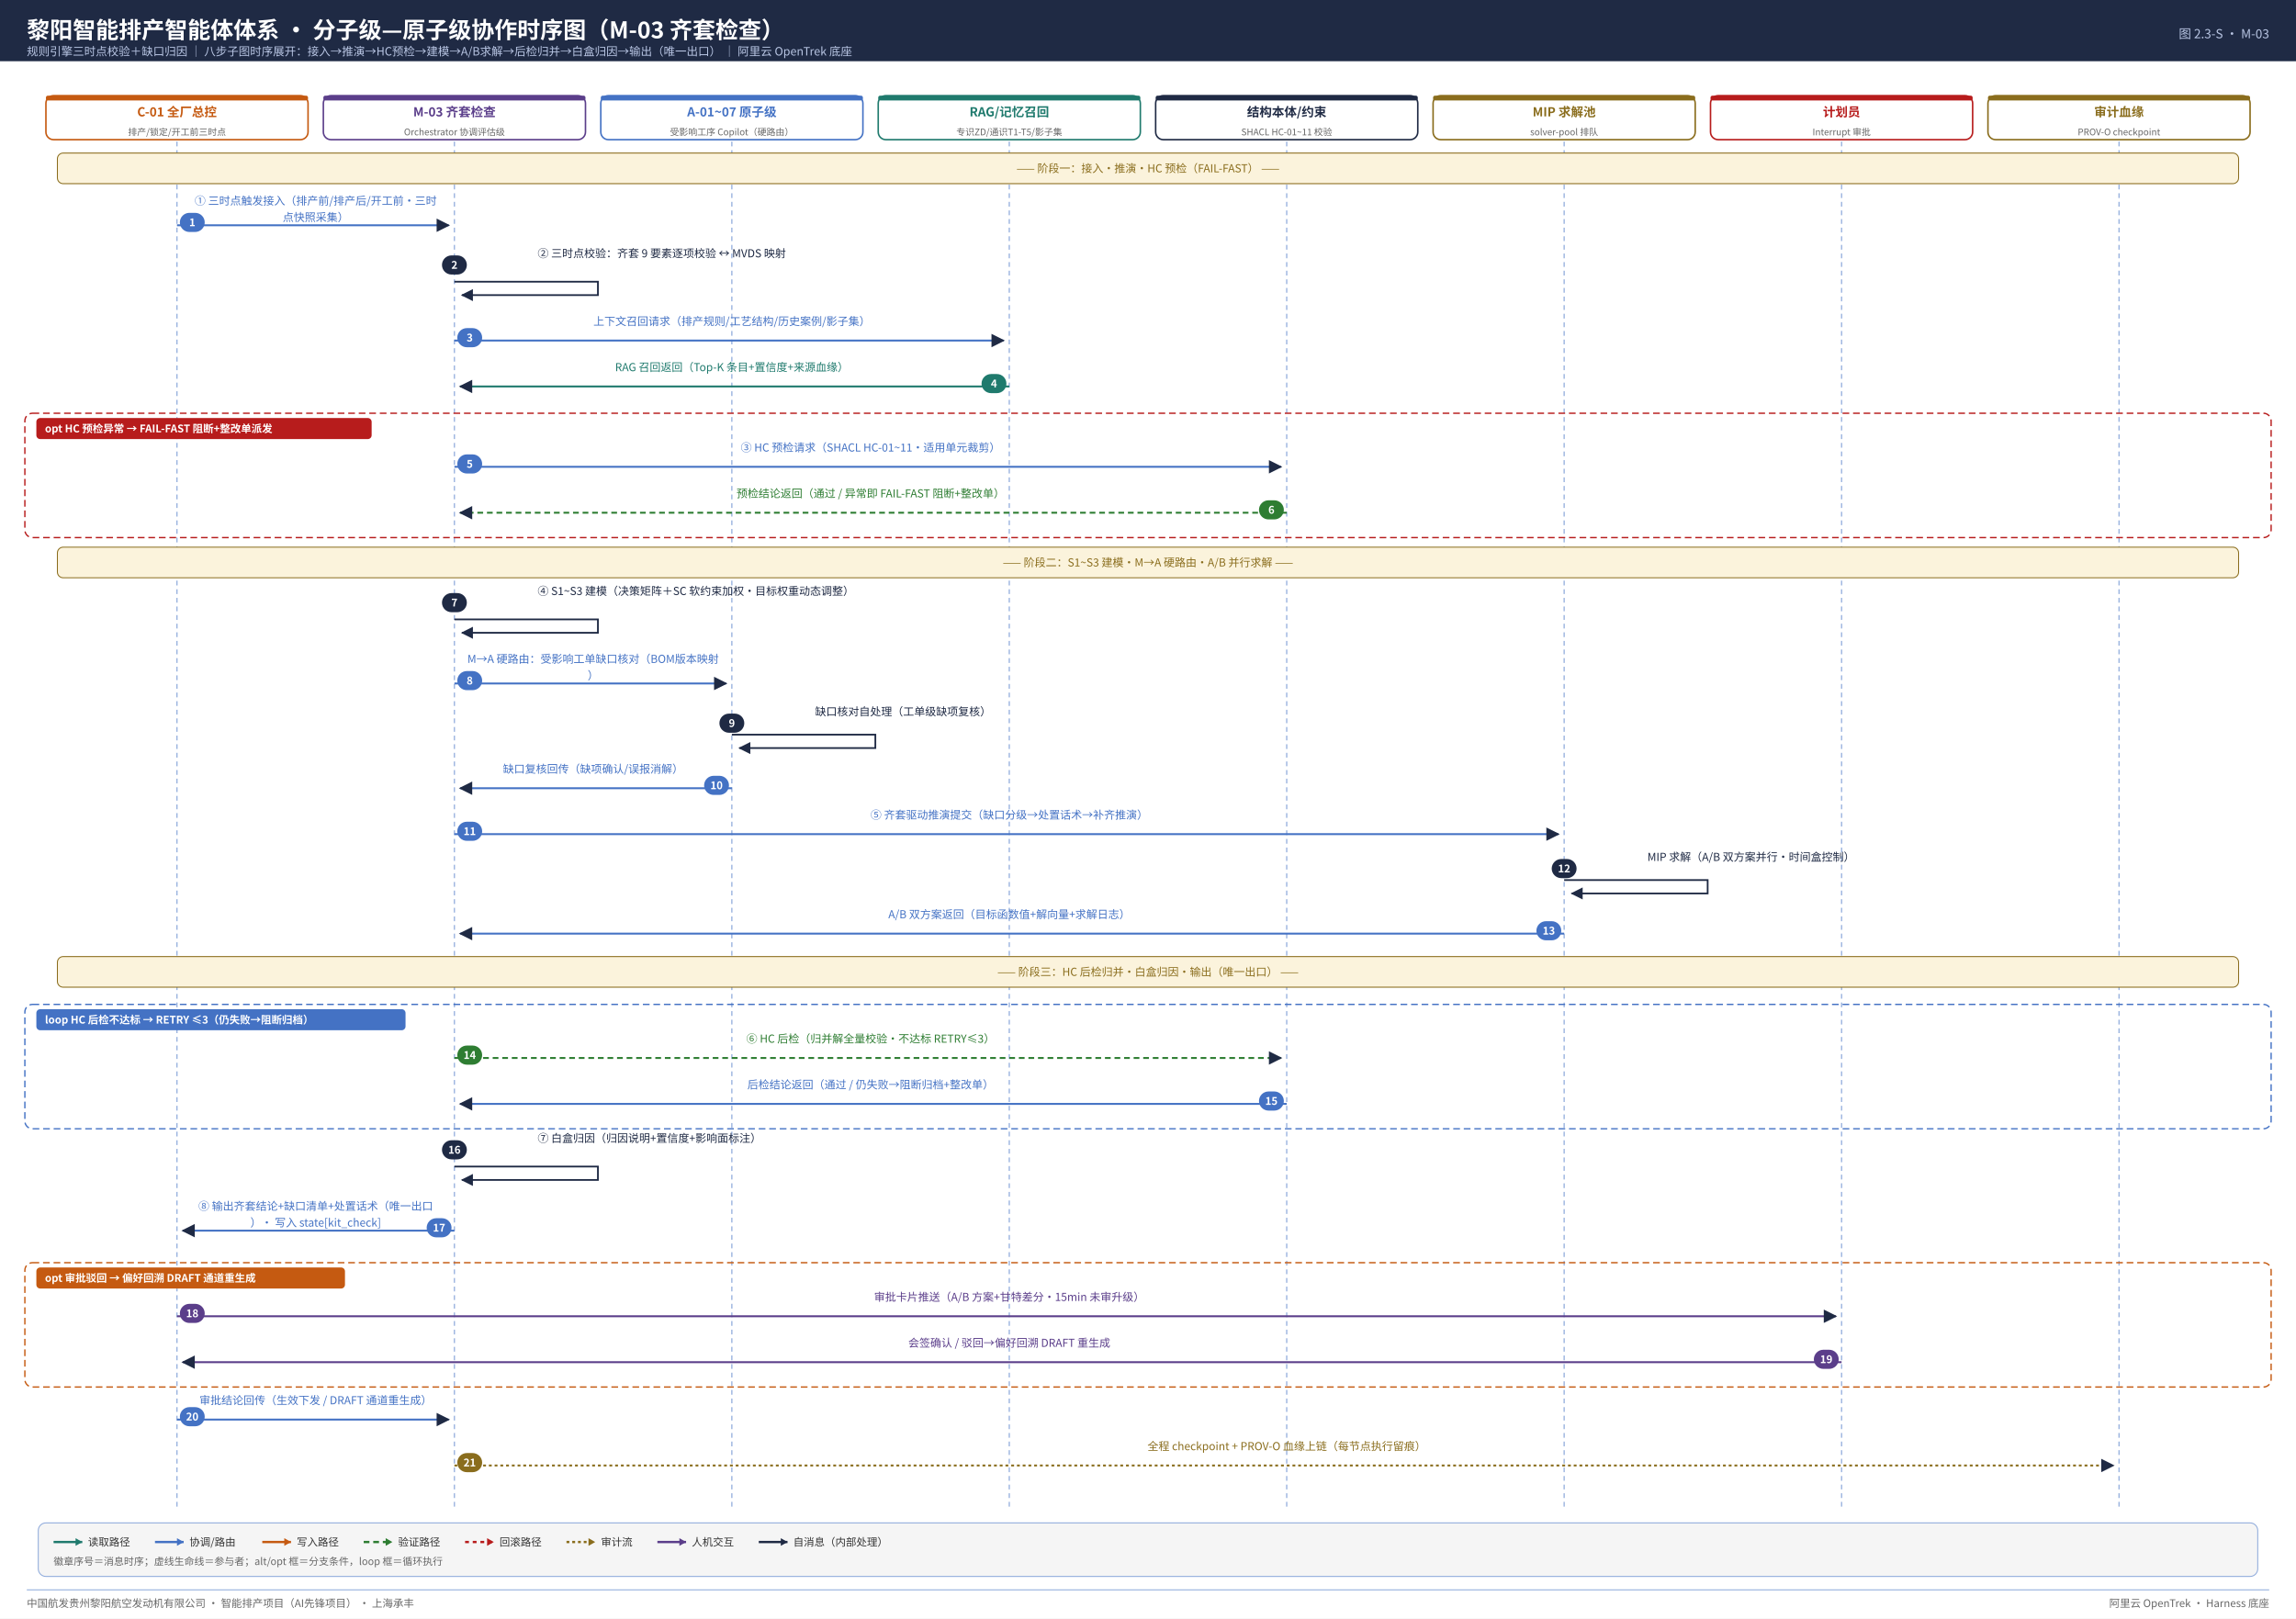
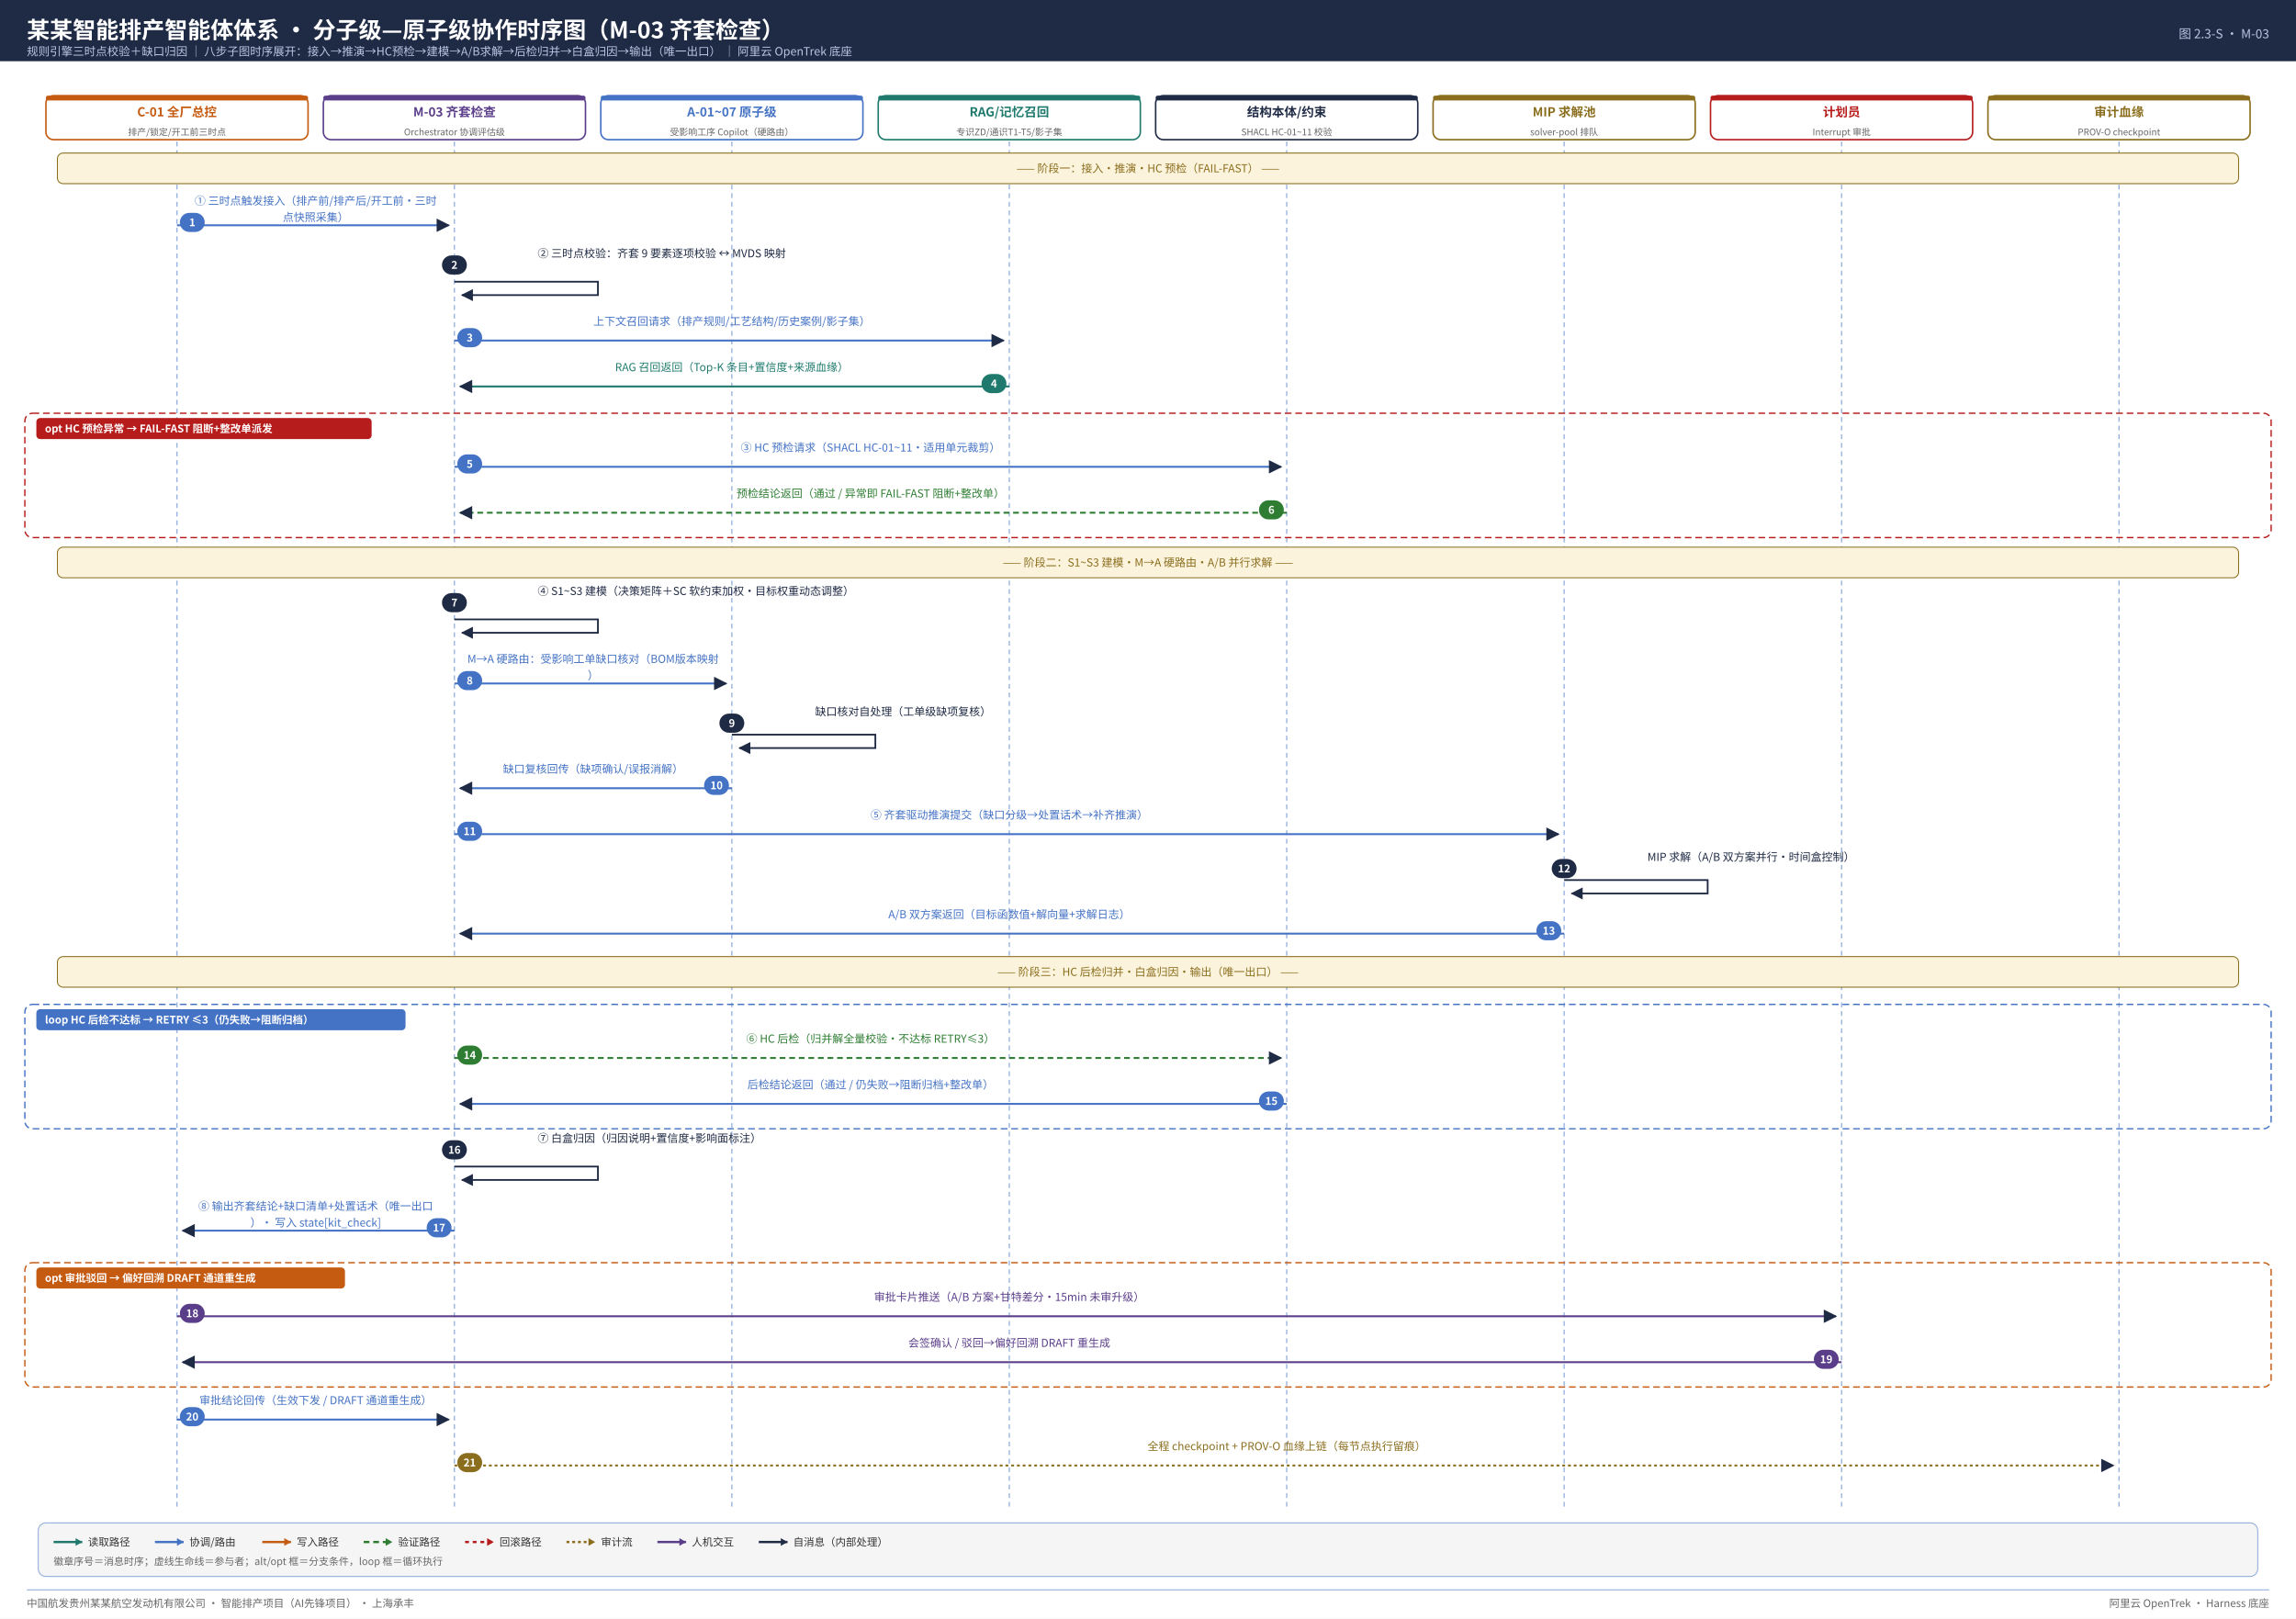
<svg xmlns="http://www.w3.org/2000/svg" width="2400" height="1692.0" viewBox="0 0 2400 1692.0">
  <defs>
    <marker id="arrow" viewBox="0 0 10 10" refX="9" refY="5" markerWidth="7" markerHeight="7" orient="auto-start-reverse">
      <path d="M0,0 L10,5 L0,10 z" fill="#1F2A44" />
    </marker>
    <marker id="arrowR" viewBox="0 0 10 10" refX="1" refY="5" markerWidth="7" markerHeight="7" orient="auto-start-reverse">
      <path d="M10,0 L0,5 L10,10 z" fill="#1F2A44" />
    </marker>
    <marker id="arrowT" viewBox="0 0 10 10" refX="9" refY="5" markerWidth="7" markerHeight="7" orient="auto-start-reverse">
      <path d="M0,0 L10,5 L0,10 z" fill="#1F7A6D" />
    </marker>
    <marker id="arrowO" viewBox="0 0 10 10" refX="9" refY="5" markerWidth="7" markerHeight="7" orient="auto-start-reverse">
      <path d="M0,0 L10,5 L0,10 z" fill="#C55A11" />
    </marker>
    <marker id="arrowP" viewBox="0 0 10 10" refX="9" refY="5" markerWidth="7" markerHeight="7" orient="auto-start-reverse">
      <path d="M0,0 L10,5 L0,10 z" fill="#5B3E8A" />
    </marker>
    <marker id="arrowRd" viewBox="0 0 10 10" refX="9" refY="5" markerWidth="7" markerHeight="7" orient="auto-start-reverse">
      <path d="M0,0 L10,5 L0,10 z" fill="#B71C1C" />
    </marker>
  </defs>
  <rect width="2400" height="1692.0" fill="#FFFFFF" />
  <rect x="0" y="0" width="2400" height="64" rx="0" fill="#1F2A44" stroke="none" stroke-width="1.2" opacity="1" />
-   <text x="28" y="40" font-family="Microsoft YaHei, Noto Sans CJK SC, PingFang SC, sans-serif" font-size="24" fill="#FFFFFF" text-anchor="start" font-weight="bold" opacity="1">黎阳智能排产智能体体系 · 分子级—原子级协作时序图（M-03 齐套检查）</text>
+   <text x="28" y="40" font-family="Microsoft YaHei, Noto Sans CJK SC, PingFang SC, sans-serif" font-size="24" fill="#FFFFFF" text-anchor="start" font-weight="bold" opacity="1">某某智能排产智能体体系 · 分子级—原子级协作时序图（M-03 齐套检查）</text>
  <text x="28" y="58" font-family="Microsoft YaHei, Noto Sans CJK SC, PingFang SC, sans-serif" font-size="12" fill="#B9C6E4" text-anchor="start" opacity="1">规则引擎三时点校验＋缺口归因 ｜ 八步子图时序展开：接入→推演→HC预检→建模→A/B求解→后检归并→白盒归因→输出（唯一出口） ｜ 阿里云 OpenTrek 底座</text>
  <text x="2372" y="40" font-family="Microsoft YaHei, Noto Sans CJK SC, PingFang SC, sans-serif" font-size="13" fill="#B9C6E4" text-anchor="end" opacity="1">图 2.3-S · M-03</text>
  <rect x="48.0" y="100" width="274.0" height="46" rx="8" fill="#FFFFFF" stroke="#C55A11" stroke-width="1.6" opacity="1" />
  <rect x="48.0" y="100" width="274.0" height="5" rx="2" fill="#C55A11" stroke="none" stroke-width="1.2" opacity="1" />
  <text x="185.0" y="121.68" font-family="Microsoft YaHei, Noto Sans CJK SC, PingFang SC, sans-serif" font-size="13" fill="#C55A11" text-anchor="middle" font-weight="bold" opacity="1">C-01 全厂总控</text>
  <text x="185.0" y="141.42" font-family="Microsoft YaHei, Noto Sans CJK SC, PingFang SC, sans-serif" font-size="9.5" fill="#666666" text-anchor="middle" opacity="1">排产/锁定/开工前三时点</text>
  <rect x="338.0" y="100" width="274.0" height="46" rx="8" fill="#FFFFFF" stroke="#5B3E8A" stroke-width="1.6" opacity="1" />
  <rect x="338.0" y="100" width="274.0" height="5" rx="2" fill="#5B3E8A" stroke="none" stroke-width="1.2" opacity="1" />
  <text x="475.0" y="121.68" font-family="Microsoft YaHei, Noto Sans CJK SC, PingFang SC, sans-serif" font-size="13" fill="#5B3E8A" text-anchor="middle" font-weight="bold" opacity="1">M-03 齐套检查</text>
  <text x="475.0" y="141.42" font-family="Microsoft YaHei, Noto Sans CJK SC, PingFang SC, sans-serif" font-size="9.5" fill="#666666" text-anchor="middle" opacity="1">Orchestrator 协调评估级</text>
  <rect x="628.0" y="100" width="274.0" height="46" rx="8" fill="#FFFFFF" stroke="#4472C4" stroke-width="1.6" opacity="1" />
  <rect x="628.0" y="100" width="274.0" height="5" rx="2" fill="#4472C4" stroke="none" stroke-width="1.2" opacity="1" />
  <text x="765.0" y="121.68" font-family="Microsoft YaHei, Noto Sans CJK SC, PingFang SC, sans-serif" font-size="13" fill="#4472C4" text-anchor="middle" font-weight="bold" opacity="1">A-01~07 原子级</text>
  <text x="765.0" y="141.42" font-family="Microsoft YaHei, Noto Sans CJK SC, PingFang SC, sans-serif" font-size="9.5" fill="#666666" text-anchor="middle" opacity="1">受影响工序 Copilot（硬路由）</text>
  <rect x="918.0" y="100" width="274.0" height="46" rx="8" fill="#FFFFFF" stroke="#1F7A6D" stroke-width="1.6" opacity="1" />
  <rect x="918.0" y="100" width="274.0" height="5" rx="2" fill="#1F7A6D" stroke="none" stroke-width="1.2" opacity="1" />
  <text x="1055.0" y="121.68" font-family="Microsoft YaHei, Noto Sans CJK SC, PingFang SC, sans-serif" font-size="13" fill="#1F7A6D" text-anchor="middle" font-weight="bold" opacity="1">RAG/记忆召回</text>
  <text x="1055.0" y="141.42" font-family="Microsoft YaHei, Noto Sans CJK SC, PingFang SC, sans-serif" font-size="9.5" fill="#666666" text-anchor="middle" opacity="1">专识ZD/通识T1-T5/影子集</text>
  <rect x="1208.0" y="100" width="274.0" height="46" rx="8" fill="#FFFFFF" stroke="#1F2A44" stroke-width="1.6" opacity="1" />
  <rect x="1208.0" y="100" width="274.0" height="5" rx="2" fill="#1F2A44" stroke="none" stroke-width="1.2" opacity="1" />
  <text x="1345.0" y="121.68" font-family="Microsoft YaHei, Noto Sans CJK SC, PingFang SC, sans-serif" font-size="13" fill="#1F2A44" text-anchor="middle" font-weight="bold" opacity="1">结构本体/约束</text>
  <text x="1345.0" y="141.42" font-family="Microsoft YaHei, Noto Sans CJK SC, PingFang SC, sans-serif" font-size="9.5" fill="#666666" text-anchor="middle" opacity="1">SHACL HC-01~11 校验</text>
  <rect x="1498.0" y="100" width="274.0" height="46" rx="8" fill="#FFFFFF" stroke="#8A6D1D" stroke-width="1.6" opacity="1" />
  <rect x="1498.0" y="100" width="274.0" height="5" rx="2" fill="#8A6D1D" stroke="none" stroke-width="1.2" opacity="1" />
  <text x="1635.0" y="121.68" font-family="Microsoft YaHei, Noto Sans CJK SC, PingFang SC, sans-serif" font-size="13" fill="#8A6D1D" text-anchor="middle" font-weight="bold" opacity="1">MIP 求解池</text>
  <text x="1635.0" y="141.42" font-family="Microsoft YaHei, Noto Sans CJK SC, PingFang SC, sans-serif" font-size="9.5" fill="#666666" text-anchor="middle" opacity="1">solver-pool 排队</text>
  <rect x="1788.0" y="100" width="274.0" height="46" rx="8" fill="#FFFFFF" stroke="#B71C1C" stroke-width="1.6" opacity="1" />
  <rect x="1788.0" y="100" width="274.0" height="5" rx="2" fill="#B71C1C" stroke="none" stroke-width="1.2" opacity="1" />
  <text x="1925.0" y="121.68" font-family="Microsoft YaHei, Noto Sans CJK SC, PingFang SC, sans-serif" font-size="13" fill="#B71C1C" text-anchor="middle" font-weight="bold" opacity="1">计划员</text>
  <text x="1925.0" y="141.42" font-family="Microsoft YaHei, Noto Sans CJK SC, PingFang SC, sans-serif" font-size="9.5" fill="#666666" text-anchor="middle" opacity="1">Interrupt 审批</text>
  <rect x="2078.0" y="100" width="274.0" height="46" rx="8" fill="#FFFFFF" stroke="#8A6D1D" stroke-width="1.6" opacity="1" />
  <rect x="2078.0" y="100" width="274.0" height="5" rx="2" fill="#8A6D1D" stroke="none" stroke-width="1.2" opacity="1" />
  <text x="2215.0" y="121.68" font-family="Microsoft YaHei, Noto Sans CJK SC, PingFang SC, sans-serif" font-size="13" fill="#8A6D1D" text-anchor="middle" font-weight="bold" opacity="1">审计血缘</text>
  <text x="2215.0" y="141.42" font-family="Microsoft YaHei, Noto Sans CJK SC, PingFang SC, sans-serif" font-size="9.5" fill="#666666" text-anchor="middle" opacity="1">PROV-O checkpoint</text>
  <line x1="185.0" y1="148" x2="185.0" y2="1576.0" stroke="#8EAADB" stroke-width="1.2" stroke-dasharray="5,4" />
  <line x1="475.0" y1="148" x2="475.0" y2="1576.0" stroke="#8EAADB" stroke-width="1.2" stroke-dasharray="5,4" />
  <line x1="765.0" y1="148" x2="765.0" y2="1576.0" stroke="#8EAADB" stroke-width="1.2" stroke-dasharray="5,4" />
  <line x1="1055.0" y1="148" x2="1055.0" y2="1576.0" stroke="#8EAADB" stroke-width="1.2" stroke-dasharray="5,4" />
  <line x1="1345.0" y1="148" x2="1345.0" y2="1576.0" stroke="#8EAADB" stroke-width="1.2" stroke-dasharray="5,4" />
  <line x1="1635.0" y1="148" x2="1635.0" y2="1576.0" stroke="#8EAADB" stroke-width="1.2" stroke-dasharray="5,4" />
  <line x1="1925.0" y1="148" x2="1925.0" y2="1576.0" stroke="#8EAADB" stroke-width="1.2" stroke-dasharray="5,4" />
  <line x1="2215.0" y1="148" x2="2215.0" y2="1576.0" stroke="#8EAADB" stroke-width="1.2" stroke-dasharray="5,4" />
  <rect x="26" y="432.0" width="2348" height="130.0" rx="8" fill="none" stroke="#B71C1C" stroke-width="1.4" stroke-dasharray="7,4" opacity="1" />
  <rect x="38" y="437.0" width="350.475" height="22" rx="4" fill="#B71C1C" stroke="none" stroke-width="1.2" opacity="1" />
  <text x="47" y="452.0" font-family="Microsoft YaHei, Noto Sans CJK SC, PingFang SC, sans-serif" font-size="11" fill="#FFFFFF" text-anchor="start" font-weight="bold" opacity="1">opt HC 预检异常 → FAIL-FAST 阻断+整改单派发</text>
  <rect x="26" y="1050.0" width="2348" height="130.0" rx="8" fill="none" stroke="#4472C4" stroke-width="1.4" stroke-dasharray="7,4" opacity="1" />
  <rect x="38" y="1055.0" width="385.904" height="22" rx="4" fill="#4472C4" stroke="none" stroke-width="1.2" opacity="1" />
  <text x="47" y="1070.0" font-family="Microsoft YaHei, Noto Sans CJK SC, PingFang SC, sans-serif" font-size="11" fill="#FFFFFF" text-anchor="start" font-weight="bold" opacity="1">loop HC 后检不达标 → RETRY ≤3（仍失败→阻断归档）</text>
  <rect x="26" y="1320.0" width="2348" height="130.0" rx="8" fill="none" stroke="#C55A11" stroke-width="1.4" stroke-dasharray="7,4" opacity="1" />
  <rect x="38" y="1325.0" width="322.597" height="22" rx="4" fill="#C55A11" stroke="none" stroke-width="1.2" opacity="1" />
  <text x="47" y="1340.0" font-family="Microsoft YaHei, Noto Sans CJK SC, PingFang SC, sans-serif" font-size="11" fill="#FFFFFF" text-anchor="start" font-weight="bold" opacity="1">opt 审批驳回 → 偏好回溯 DRAFT 通道重生成</text>
  <rect x="60" y="160" width="2280" height="32" rx="6" fill="#FBF3DC" stroke="#8A6D1D" stroke-width="1" opacity="1" />
  <text x="1200.0" y="180.14" font-family="Microsoft YaHei, Noto Sans CJK SC, PingFang SC, sans-serif" font-size="11.5" fill="#8A6D1D" text-anchor="middle" opacity="1">—— 阶段一：接入·推演·HC 预检（FAIL-FAST） ——</text>
  <line x1="185.0" y1="235.5" x2="469.0" y2="235.5" stroke="#4472C4" stroke-width="2" marker-end="url(#arrow)" />
  <text x="330.0" y="214.0" font-family="Microsoft YaHei, Noto Sans CJK SC, PingFang SC, sans-serif" font-size="11.5" fill="#4472C4" text-anchor="middle" opacity="1">① 三时点触发接入（排产前/排产后/开工前·三时</text>
  <text x="330.0" y="231.25" font-family="Microsoft YaHei, Noto Sans CJK SC, PingFang SC, sans-serif" font-size="11.5" fill="#4472C4" text-anchor="middle" opacity="1">点快照采集）</text>
  <rect x="188.0" y="222.5" width="26" height="20" rx="10" fill="#4472C4" stroke="none" stroke-width="1.2" opacity="1" />
  <text x="201.0" y="236.5" font-family="Microsoft YaHei, Noto Sans CJK SC, PingFang SC, sans-serif" font-size="11" fill="#FFFFFF" text-anchor="middle" font-weight="bold" opacity="1">1</text>
  <path d="M 475.0 294.5 L 625.0 294.5 L 625.0 308.5 L 483.0 308.5" fill="none" stroke="#1F2A44" stroke-width="1.8" marker-end="url(#arrow)" />
  <text x="562.0" y="269.0" font-family="Microsoft YaHei, Noto Sans CJK SC, PingFang SC, sans-serif" font-size="11.5" fill="#1F2A44" text-anchor="start" opacity="1">② 三时点校验：齐套 9 要素逐项校验 ↔ MVDS 映射</text>
  <rect x="462.0" y="267.0" width="26" height="20" rx="10" fill="#1F2A44" stroke="none" stroke-width="1.2" opacity="1" />
  <text x="475.0" y="281.0" font-family="Microsoft YaHei, Noto Sans CJK SC, PingFang SC, sans-serif" font-size="11" fill="#FFFFFF" text-anchor="middle" font-weight="bold" opacity="1">2</text>
  <line x1="475.0" y1="356.0" x2="1049.0" y2="356.0" stroke="#4472C4" stroke-width="2" marker-end="url(#arrow)" />
  <text x="765.0" y="340.0" font-family="Microsoft YaHei, Noto Sans CJK SC, PingFang SC, sans-serif" font-size="11.5" fill="#4472C4" text-anchor="middle" opacity="1">上下文召回请求（排产规则/工艺结构/历史案例/影子集）</text>
  <rect x="478.0" y="343.0" width="26" height="20" rx="10" fill="#4472C4" stroke="none" stroke-width="1.2" opacity="1" />
  <text x="491.0" y="357.0" font-family="Microsoft YaHei, Noto Sans CJK SC, PingFang SC, sans-serif" font-size="11" fill="#FFFFFF" text-anchor="middle" font-weight="bold" opacity="1">3</text>
  <line x1="1055.0" y1="404.0" x2="481.0" y2="404.0" stroke="#1F7A6D" stroke-width="2" marker-end="url(#arrow)" />
  <text x="765.0" y="388.0" font-family="Microsoft YaHei, Noto Sans CJK SC, PingFang SC, sans-serif" font-size="11.5" fill="#1F7A6D" text-anchor="middle" opacity="1">RAG 召回返回（Top-K 条目+置信度+来源血缘）</text>
  <rect x="1026.0" y="391.0" width="26" height="20" rx="10" fill="#1F7A6D" stroke="none" stroke-width="1.2" opacity="1" />
  <text x="1039.0" y="405.0" font-family="Microsoft YaHei, Noto Sans CJK SC, PingFang SC, sans-serif" font-size="11" fill="#FFFFFF" text-anchor="middle" font-weight="bold" opacity="1">4</text>
  <line x1="475.0" y1="488.0" x2="1339.0" y2="488.0" stroke="#4472C4" stroke-width="2" marker-end="url(#arrow)" />
  <text x="910.0" y="472.0" font-family="Microsoft YaHei, Noto Sans CJK SC, PingFang SC, sans-serif" font-size="11.5" fill="#4472C4" text-anchor="middle" opacity="1">③ HC 预检请求（SHACL HC-01~11·适用单元裁剪）</text>
  <rect x="478.0" y="475.0" width="26" height="20" rx="10" fill="#4472C4" stroke="none" stroke-width="1.2" opacity="1" />
  <text x="491.0" y="489.0" font-family="Microsoft YaHei, Noto Sans CJK SC, PingFang SC, sans-serif" font-size="11" fill="#FFFFFF" text-anchor="middle" font-weight="bold" opacity="1">5</text>
  <line x1="1345.0" y1="536.0" x2="481.0" y2="536.0" stroke="#2E7D32" stroke-width="2" stroke-dasharray="6,4" marker-end="url(#arrow)" />
  <text x="910.0" y="520.0" font-family="Microsoft YaHei, Noto Sans CJK SC, PingFang SC, sans-serif" font-size="11.5" fill="#2E7D32" text-anchor="middle" opacity="1">预检结论返回（通过 / 异常即 FAIL-FAST 阻断+整改单）</text>
  <rect x="1316.0" y="523.0" width="26" height="20" rx="10" fill="#2E7D32" stroke="none" stroke-width="1.2" opacity="1" />
  <text x="1329.0" y="537.0" font-family="Microsoft YaHei, Noto Sans CJK SC, PingFang SC, sans-serif" font-size="11" fill="#FFFFFF" text-anchor="middle" font-weight="bold" opacity="1">6</text>
  <rect x="60" y="572.0" width="2280" height="32" rx="6" fill="#FBF3DC" stroke="#8A6D1D" stroke-width="1" opacity="1" />
  <text x="1200.0" y="592.14" font-family="Microsoft YaHei, Noto Sans CJK SC, PingFang SC, sans-serif" font-size="11.5" fill="#8A6D1D" text-anchor="middle" opacity="1">—— 阶段二：S1~S3 建模·M→A 硬路由·A/B 并行求解 ——</text>
  <path d="M 475.0 647.5 L 625.0 647.5 L 625.0 661.5 L 483.0 661.5" fill="none" stroke="#1F2A44" stroke-width="1.8" marker-end="url(#arrow)" />
  <text x="562.0" y="622.0" font-family="Microsoft YaHei, Noto Sans CJK SC, PingFang SC, sans-serif" font-size="11.5" fill="#1F2A44" text-anchor="start" opacity="1">④ S1~S3 建模（决策矩阵＋SC 软约束加权·目标权重动态调整）</text>
  <rect x="462.0" y="620.0" width="26" height="20" rx="10" fill="#1F2A44" stroke="none" stroke-width="1.2" opacity="1" />
  <text x="475.0" y="634.0" font-family="Microsoft YaHei, Noto Sans CJK SC, PingFang SC, sans-serif" font-size="11" fill="#FFFFFF" text-anchor="middle" font-weight="bold" opacity="1">7</text>
  <line x1="475.0" y1="714.5" x2="759.0" y2="714.5" stroke="#4472C4" stroke-width="2" marker-end="url(#arrow)" />
  <text x="620.0" y="693.0" font-family="Microsoft YaHei, Noto Sans CJK SC, PingFang SC, sans-serif" font-size="11.5" fill="#4472C4" text-anchor="middle" opacity="1">M→A 硬路由：受影响工单缺口核对（BOM版本映射</text>
  <text x="620.0" y="710.25" font-family="Microsoft YaHei, Noto Sans CJK SC, PingFang SC, sans-serif" font-size="11.5" fill="#4472C4" text-anchor="middle" opacity="1">）</text>
  <rect x="478.0" y="701.5" width="26" height="20" rx="10" fill="#4472C4" stroke="none" stroke-width="1.2" opacity="1" />
  <text x="491.0" y="715.5" font-family="Microsoft YaHei, Noto Sans CJK SC, PingFang SC, sans-serif" font-size="11" fill="#FFFFFF" text-anchor="middle" font-weight="bold" opacity="1">8</text>
  <path d="M 765.0 768.0 L 915.0 768.0 L 915.0 782.0 L 773.0 782.0" fill="none" stroke="#1F2A44" stroke-width="1.8" marker-end="url(#arrow)" />
  <text x="852.0" y="748.0" font-family="Microsoft YaHei, Noto Sans CJK SC, PingFang SC, sans-serif" font-size="11.5" fill="#1F2A44" text-anchor="start" opacity="1">缺口核对自处理（工单级缺项复核）</text>
  <rect x="752.0" y="746.0" width="26" height="20" rx="10" fill="#1F2A44" stroke="none" stroke-width="1.2" opacity="1" />
  <text x="765.0" y="760.0" font-family="Microsoft YaHei, Noto Sans CJK SC, PingFang SC, sans-serif" font-size="11" fill="#FFFFFF" text-anchor="middle" font-weight="bold" opacity="1">9</text>
  <line x1="765.0" y1="824.0" x2="481.0" y2="824.0" stroke="#4472C4" stroke-width="2" marker-end="url(#arrow)" />
  <text x="620.0" y="808.0" font-family="Microsoft YaHei, Noto Sans CJK SC, PingFang SC, sans-serif" font-size="11.5" fill="#4472C4" text-anchor="middle" opacity="1">缺口复核回传（缺项确认/误报消解）</text>
  <rect x="736.0" y="811.0" width="26" height="20" rx="10" fill="#4472C4" stroke="none" stroke-width="1.2" opacity="1" />
  <text x="749.0" y="825.0" font-family="Microsoft YaHei, Noto Sans CJK SC, PingFang SC, sans-serif" font-size="11" fill="#FFFFFF" text-anchor="middle" font-weight="bold" opacity="1">10</text>
  <line x1="475.0" y1="872.0" x2="1629.0" y2="872.0" stroke="#4472C4" stroke-width="2" marker-end="url(#arrow)" />
  <text x="1055.0" y="856.0" font-family="Microsoft YaHei, Noto Sans CJK SC, PingFang SC, sans-serif" font-size="11.5" fill="#4472C4" text-anchor="middle" opacity="1">⑤ 齐套驱动推演提交（缺口分级→处置话术→补齐推演）</text>
  <rect x="478.0" y="859.0" width="26" height="20" rx="10" fill="#4472C4" stroke="none" stroke-width="1.2" opacity="1" />
  <text x="491.0" y="873.0" font-family="Microsoft YaHei, Noto Sans CJK SC, PingFang SC, sans-serif" font-size="11" fill="#FFFFFF" text-anchor="middle" font-weight="bold" opacity="1">11</text>
  <path d="M 1635.0 920.0 L 1785.0 920.0 L 1785.0 934.0 L 1643.0 934.0" fill="none" stroke="#1F2A44" stroke-width="1.8" marker-end="url(#arrow)" />
  <text x="1722.0" y="900.0" font-family="Microsoft YaHei, Noto Sans CJK SC, PingFang SC, sans-serif" font-size="11.5" fill="#1F2A44" text-anchor="start" opacity="1">MIP 求解（A/B 双方案并行·时间盒控制）</text>
  <rect x="1622.0" y="898.0" width="26" height="20" rx="10" fill="#1F2A44" stroke="none" stroke-width="1.2" opacity="1" />
  <text x="1635.0" y="912.0" font-family="Microsoft YaHei, Noto Sans CJK SC, PingFang SC, sans-serif" font-size="11" fill="#FFFFFF" text-anchor="middle" font-weight="bold" opacity="1">12</text>
  <line x1="1635.0" y1="976.0" x2="481.0" y2="976.0" stroke="#4472C4" stroke-width="2" marker-end="url(#arrow)" />
  <text x="1055.0" y="960.0" font-family="Microsoft YaHei, Noto Sans CJK SC, PingFang SC, sans-serif" font-size="11.5" fill="#4472C4" text-anchor="middle" opacity="1">A/B 双方案返回（目标函数值+解向量+求解日志）</text>
  <rect x="1606.0" y="963.0" width="26" height="20" rx="10" fill="#4472C4" stroke="none" stroke-width="1.2" opacity="1" />
  <text x="1619.0" y="977.0" font-family="Microsoft YaHei, Noto Sans CJK SC, PingFang SC, sans-serif" font-size="11" fill="#FFFFFF" text-anchor="middle" font-weight="bold" opacity="1">13</text>
  <rect x="60" y="1000.0" width="2280" height="32" rx="6" fill="#FBF3DC" stroke="#8A6D1D" stroke-width="1" opacity="1" />
  <text x="1200.0" y="1020.14" font-family="Microsoft YaHei, Noto Sans CJK SC, PingFang SC, sans-serif" font-size="11.5" fill="#8A6D1D" text-anchor="middle" opacity="1">—— 阶段三：HC 后检归并·白盒归因·输出（唯一出口） ——</text>
  <line x1="475.0" y1="1106.0" x2="1339.0" y2="1106.0" stroke="#2E7D32" stroke-width="2" stroke-dasharray="6,4" marker-end="url(#arrow)" />
  <text x="910.0" y="1090.0" font-family="Microsoft YaHei, Noto Sans CJK SC, PingFang SC, sans-serif" font-size="11.5" fill="#2E7D32" text-anchor="middle" opacity="1">⑥ HC 后检（归并解全量校验·不达标 RETRY≤3）</text>
  <rect x="478.0" y="1093.0" width="26" height="20" rx="10" fill="#2E7D32" stroke="none" stroke-width="1.2" opacity="1" />
  <text x="491.0" y="1107.0" font-family="Microsoft YaHei, Noto Sans CJK SC, PingFang SC, sans-serif" font-size="11" fill="#FFFFFF" text-anchor="middle" font-weight="bold" opacity="1">14</text>
  <line x1="1345.0" y1="1154.0" x2="481.0" y2="1154.0" stroke="#4472C4" stroke-width="2" marker-end="url(#arrow)" />
  <text x="910.0" y="1138.0" font-family="Microsoft YaHei, Noto Sans CJK SC, PingFang SC, sans-serif" font-size="11.5" fill="#4472C4" text-anchor="middle" opacity="1">后检结论返回（通过 / 仍失败→阻断归档+整改单）</text>
  <rect x="1316.0" y="1141.0" width="26" height="20" rx="10" fill="#4472C4" stroke="none" stroke-width="1.2" opacity="1" />
  <text x="1329.0" y="1155.0" font-family="Microsoft YaHei, Noto Sans CJK SC, PingFang SC, sans-serif" font-size="11" fill="#FFFFFF" text-anchor="middle" font-weight="bold" opacity="1">15</text>
  <path d="M 475.0 1219.5 L 625.0 1219.5 L 625.0 1233.5 L 483.0 1233.5" fill="none" stroke="#1F2A44" stroke-width="1.8" marker-end="url(#arrow)" />
  <text x="562.0" y="1194.0" font-family="Microsoft YaHei, Noto Sans CJK SC, PingFang SC, sans-serif" font-size="11.5" fill="#1F2A44" text-anchor="start" opacity="1">⑦ 白盒归因（归因说明+置信度+影响面标注）</text>
  <rect x="462.0" y="1192.0" width="26" height="20" rx="10" fill="#1F2A44" stroke="none" stroke-width="1.2" opacity="1" />
  <text x="475.0" y="1206.0" font-family="Microsoft YaHei, Noto Sans CJK SC, PingFang SC, sans-serif" font-size="11" fill="#FFFFFF" text-anchor="middle" font-weight="bold" opacity="1">16</text>
  <line x1="475.0" y1="1286.5" x2="191.0" y2="1286.5" stroke="#4472C4" stroke-width="2" marker-end="url(#arrow)" />
  <text x="330.0" y="1265.0" font-family="Microsoft YaHei, Noto Sans CJK SC, PingFang SC, sans-serif" font-size="11.5" fill="#4472C4" text-anchor="middle" opacity="1">⑧ 输出齐套结论+缺口清单+处置话术（唯一出口</text>
  <text x="330.0" y="1282.25" font-family="Microsoft YaHei, Noto Sans CJK SC, PingFang SC, sans-serif" font-size="11.5" fill="#4472C4" text-anchor="middle" opacity="1">）· 写入 state[kit_check]</text>
  <rect x="446.0" y="1273.5" width="26" height="20" rx="10" fill="#4472C4" stroke="none" stroke-width="1.2" opacity="1" />
  <text x="459.0" y="1287.5" font-family="Microsoft YaHei, Noto Sans CJK SC, PingFang SC, sans-serif" font-size="11" fill="#FFFFFF" text-anchor="middle" font-weight="bold" opacity="1">17</text>
  <line x1="185.0" y1="1376.0" x2="1919.0" y2="1376.0" stroke="#5B3E8A" stroke-width="2" marker-end="url(#arrow)" />
  <text x="1055.0" y="1360.0" font-family="Microsoft YaHei, Noto Sans CJK SC, PingFang SC, sans-serif" font-size="11.5" fill="#5B3E8A" text-anchor="middle" opacity="1">审批卡片推送（A/B 方案+甘特差分·15min 未审升级）</text>
  <rect x="188.0" y="1363.0" width="26" height="20" rx="10" fill="#5B3E8A" stroke="none" stroke-width="1.2" opacity="1" />
  <text x="201.0" y="1377.0" font-family="Microsoft YaHei, Noto Sans CJK SC, PingFang SC, sans-serif" font-size="11" fill="#FFFFFF" text-anchor="middle" font-weight="bold" opacity="1">18</text>
  <line x1="1925.0" y1="1424.0" x2="191.0" y2="1424.0" stroke="#5B3E8A" stroke-width="2" marker-end="url(#arrow)" />
  <text x="1055.0" y="1408.0" font-family="Microsoft YaHei, Noto Sans CJK SC, PingFang SC, sans-serif" font-size="11.5" fill="#5B3E8A" text-anchor="middle" opacity="1">会签确认 / 驳回→偏好回溯 DRAFT 重生成</text>
  <rect x="1896.0" y="1411.0" width="26" height="20" rx="10" fill="#5B3E8A" stroke="none" stroke-width="1.2" opacity="1" />
  <text x="1909.0" y="1425.0" font-family="Microsoft YaHei, Noto Sans CJK SC, PingFang SC, sans-serif" font-size="11" fill="#FFFFFF" text-anchor="middle" font-weight="bold" opacity="1">19</text>
  <line x1="185.0" y1="1484.0" x2="469.0" y2="1484.0" stroke="#4472C4" stroke-width="2" marker-end="url(#arrow)" />
  <text x="330.0" y="1468.0" font-family="Microsoft YaHei, Noto Sans CJK SC, PingFang SC, sans-serif" font-size="11.5" fill="#4472C4" text-anchor="middle" opacity="1">审批结论回传（生效下发 / DRAFT 通道重生成）</text>
  <rect x="188.0" y="1471.0" width="26" height="20" rx="10" fill="#4472C4" stroke="none" stroke-width="1.2" opacity="1" />
  <text x="201.0" y="1485.0" font-family="Microsoft YaHei, Noto Sans CJK SC, PingFang SC, sans-serif" font-size="11" fill="#FFFFFF" text-anchor="middle" font-weight="bold" opacity="1">20</text>
  <line x1="475.0" y1="1532.0" x2="2209.0" y2="1532.0" stroke="#8A6D1D" stroke-width="2" stroke-dasharray="3,3" marker-end="url(#arrow)" />
  <text x="1345.0" y="1516.0" font-family="Microsoft YaHei, Noto Sans CJK SC, PingFang SC, sans-serif" font-size="11.5" fill="#8A6D1D" text-anchor="middle" opacity="1">全程 checkpoint + PROV-O 血缘上链（每节点执行留痕）</text>
  <rect x="478.0" y="1519.0" width="26" height="20" rx="10" fill="#8A6D1D" stroke="none" stroke-width="1.2" opacity="1" />
  <text x="491.0" y="1533.0" font-family="Microsoft YaHei, Noto Sans CJK SC, PingFang SC, sans-serif" font-size="11" fill="#FFFFFF" text-anchor="middle" font-weight="bold" opacity="1">21</text>
  <rect x="40" y="1592.0" width="2320" height="56" rx="8" fill="#F5F5F5" stroke="#8EAADB" stroke-width="1" opacity="1" />
  <line x1="56" y1="1612.0" x2="86" y2="1612.0" stroke="#1F7A6D" stroke-width="2.4" />
  <polygon points="86,1612.0 79,1608.0 79,1616.0" fill="#1F7A6D" />
  <text x="92" y="1616.0" font-family="Microsoft YaHei, Noto Sans CJK SC, PingFang SC, sans-serif" font-size="11" fill="#333333" text-anchor="start" opacity="1">读取路径</text>
  <line x1="162" y1="1612.0" x2="192" y2="1612.0" stroke="#4472C4" stroke-width="2.4" />
  <polygon points="192,1612.0 185,1608.0 185,1616.0" fill="#4472C4" />
  <text x="198" y="1616.0" font-family="Microsoft YaHei, Noto Sans CJK SC, PingFang SC, sans-serif" font-size="11" fill="#333333" text-anchor="start" opacity="1">协调/路由</text>
  <line x1="274.16" y1="1612.0" x2="304.16" y2="1612.0" stroke="#C55A11" stroke-width="2.4" />
  <polygon points="304.16,1612.0 297.16,1608.0 297.16,1616.0" fill="#C55A11" />
  <text x="310.16" y="1616.0" font-family="Microsoft YaHei, Noto Sans CJK SC, PingFang SC, sans-serif" font-size="11" fill="#333333" text-anchor="start" opacity="1">写入路径</text>
  <line x1="380.16" y1="1612.0" x2="410.16" y2="1612.0" stroke="#2E7D32" stroke-width="2.4" stroke-dasharray="6,4" />
  <polygon points="410.16,1612.0 403.16,1608.0 403.16,1616.0" fill="#2E7D32" />
  <text x="416.16" y="1616.0" font-family="Microsoft YaHei, Noto Sans CJK SC, PingFang SC, sans-serif" font-size="11" fill="#333333" text-anchor="start" opacity="1">验证路径</text>
  <line x1="486.16" y1="1612.0" x2="516.16" y2="1612.0" stroke="#B71C1C" stroke-width="2.4" stroke-dasharray="4,4" />
  <polygon points="516.16,1612.0 509.16,1608.0 509.16,1616.0" fill="#B71C1C" />
  <text x="522.16" y="1616.0" font-family="Microsoft YaHei, Noto Sans CJK SC, PingFang SC, sans-serif" font-size="11" fill="#333333" text-anchor="start" opacity="1">回滚路径</text>
  <line x1="592.16" y1="1612.0" x2="622.16" y2="1612.0" stroke="#8A6D1D" stroke-width="2.4" stroke-dasharray="3,3" />
  <polygon points="622.16,1612.0 615.16,1608.0 615.16,1616.0" fill="#8A6D1D" />
  <text x="628.16" y="1616.0" font-family="Microsoft YaHei, Noto Sans CJK SC, PingFang SC, sans-serif" font-size="11" fill="#333333" text-anchor="start" opacity="1">审计流</text>
  <line x1="687.16" y1="1612.0" x2="717.16" y2="1612.0" stroke="#5B3E8A" stroke-width="2.4" />
  <polygon points="717.16,1612.0 710.16,1608.0 710.16,1616.0" fill="#5B3E8A" />
  <text x="723.16" y="1616.0" font-family="Microsoft YaHei, Noto Sans CJK SC, PingFang SC, sans-serif" font-size="11" fill="#333333" text-anchor="start" opacity="1">人机交互</text>
  <line x1="793.16" y1="1612.0" x2="823.16" y2="1612.0" stroke="#1F2A44" stroke-width="2.4" />
  <polygon points="823.16,1612.0 816.16,1608.0 816.16,1616.0" fill="#1F2A44" />
  <text x="829.16" y="1616.0" font-family="Microsoft YaHei, Noto Sans CJK SC, PingFang SC, sans-serif" font-size="11" fill="#333333" text-anchor="start" opacity="1">自消息（内部处理）</text>
  <text x="56" y="1636.0" font-family="Microsoft YaHei, Noto Sans CJK SC, PingFang SC, sans-serif" font-size="10.5" fill="#666666" text-anchor="start" opacity="1">徽章序号＝消息时序；虚线生命线＝参与者；alt/opt 框＝分支条件，loop 框＝循环执行</text>
  <line x1="28" y1="1662.0" x2="2372" y2="1662.0" stroke="#8EAADB" stroke-width="1" />
-   <text x="28" y="1680.0" font-family="Microsoft YaHei, Noto Sans CJK SC, PingFang SC, sans-serif" font-size="11" fill="#666666" text-anchor="start" opacity="1">中国航发贵州黎阳航空发动机有限公司 · 智能排产项目（AI先锋项目） · 上海承丰</text>
+   <text x="28" y="1680.0" font-family="Microsoft YaHei, Noto Sans CJK SC, PingFang SC, sans-serif" font-size="11" fill="#666666" text-anchor="start" opacity="1">中国航发贵州某某航空发动机有限公司 · 智能排产项目（AI先锋项目） · 上海承丰</text>
  <text x="2372" y="1680.0" font-family="Microsoft YaHei, Noto Sans CJK SC, PingFang SC, sans-serif" font-size="11" fill="#666666" text-anchor="end" opacity="1">阿里云 OpenTrek · Harness 底座</text>
</svg>
